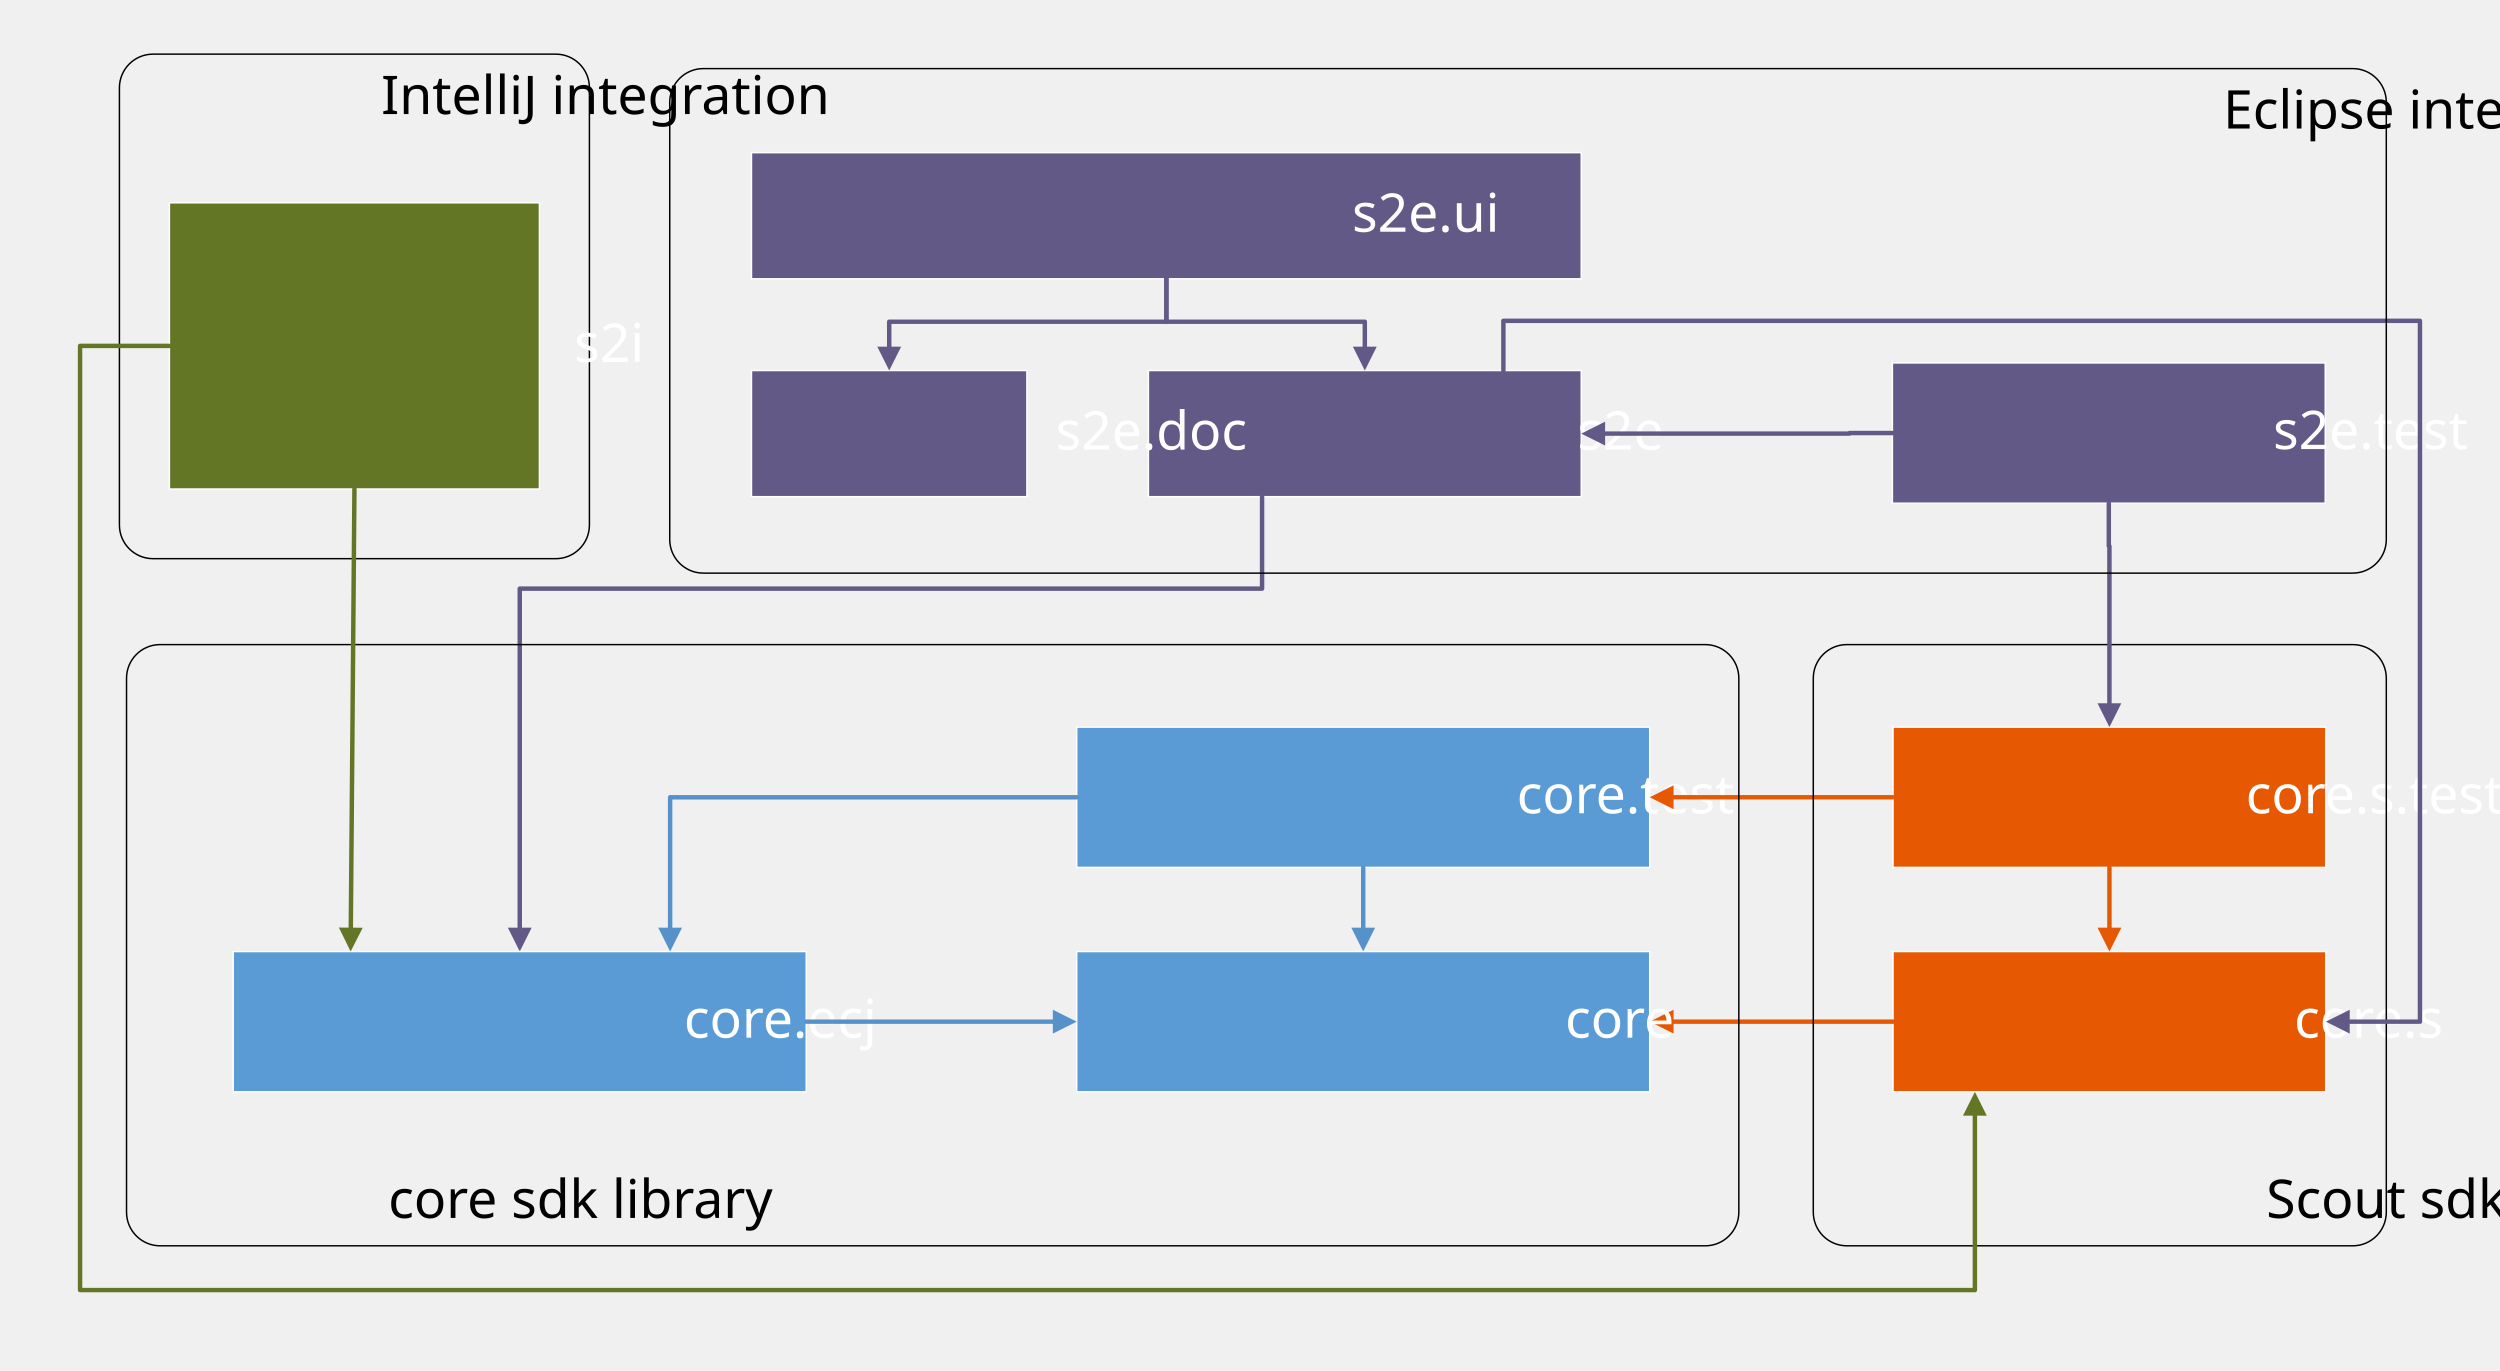
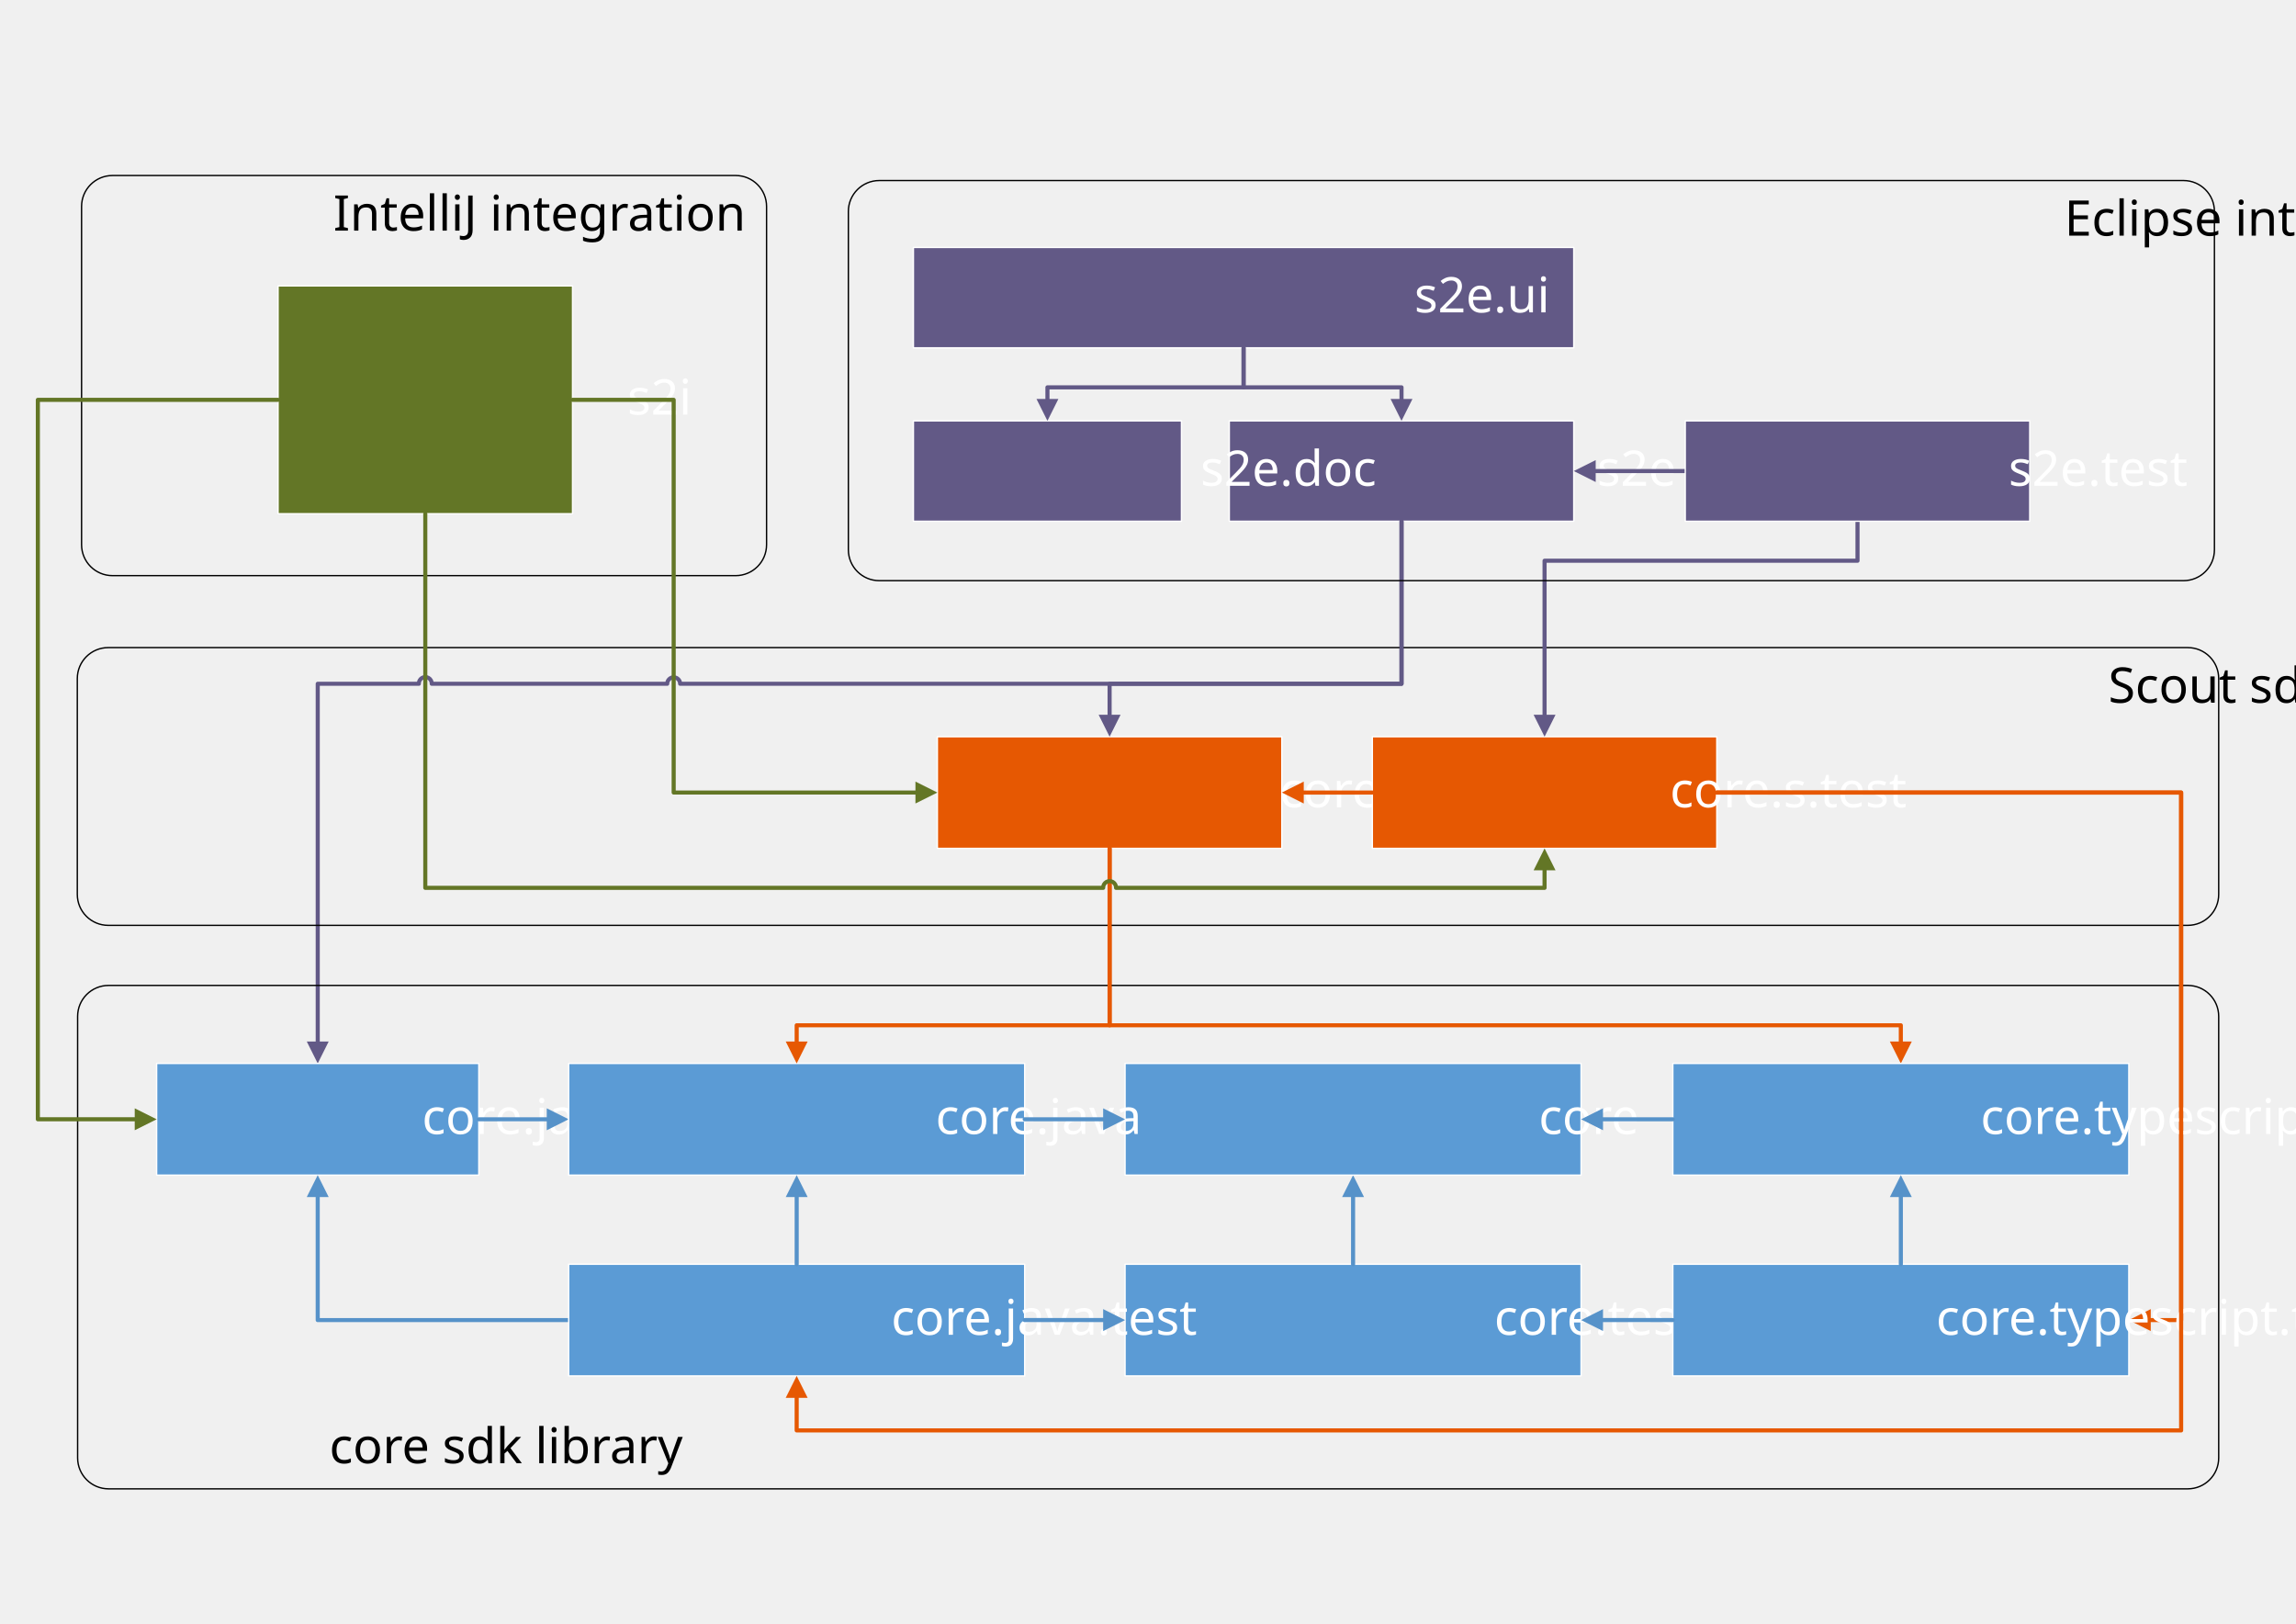
- <svg xmlns="http://www.w3.org/2000/svg" xmlns:ns1="http://schemas.microsoft.com/visio/2003/SVGExtensions/" xmlns:xlink="http://www.w3.org/1999/xlink" width="11.705in" height="6.415in" viewBox="0 0 842.765 461.878" xml:space="preserve" color-interpolation-filters="sRGB" class="st16">
+ <svg xmlns="http://www.w3.org/2000/svg" xmlns:ns1="http://schemas.microsoft.com/visio/2003/SVGExtensions/" xmlns:xlink="http://www.w3.org/1999/xlink" width="11.693in" height="8.268in" viewBox="0 0 841.89 595.276" xml:space="preserve" color-interpolation-filters="sRGB" class="st16">
  <ns1:documentProperties ns1:langID="1033" ns1:metric="true" ns1:viewMarkup="false">
    <ns1:userDefs>
      <ns1:ud ns1:nameU="msvSubprocessMaster" ns1:prompt="" ns1:val="VT4(Box)" />
      <ns1:ud ns1:nameU="msvNoAutoConnect" ns1:val="VT0(1):26" />
    </ns1:userDefs>
  </ns1:documentProperties>
  <style type="text/css">
	
		.st1 {fill:#5b9bd5;stroke:#ffffff;stroke-linecap:round;stroke-linejoin:round;stroke-width:0.5}
		.st2 {fill:#ffffff;font-family:Calibri;font-size:1.5em}
		.st3 {fill:#e65802;stroke:#ffffff;stroke-linecap:round;stroke-linejoin:round;stroke-width:0.5}
		.st4 {marker-end:url(#mrkr4-12);stroke:#5692c9;stroke-linecap:round;stroke-linejoin:round;stroke-width:1.5}
		.st5 {fill:#5692c9;fill-opacity:1;stroke:#5692c9;stroke-opacity:1;stroke-width:0.373}
		.st6 {marker-end:url(#mrkr4-18);stroke:#e65802;stroke-linecap:round;stroke-linejoin:round;stroke-width:1.5}
		.st7 {fill:#e65802;fill-opacity:1;stroke:#e65802;stroke-opacity:1;stroke-width:0.373}
		.st8 {fill:#625986;stroke:#ffffff;stroke-linecap:round;stroke-linejoin:round;stroke-width:0.5}
- 		.st9 {marker-end:url(#mrkr4-46);stroke:#625986;stroke-linecap:round;stroke-linejoin:round;stroke-width:1.5}
+ 		.st9 {marker-end:url(#mrkr4-43);stroke:#625986;stroke-linecap:round;stroke-linejoin:round;stroke-width:1.5}
		.st10 {fill:#625986;fill-opacity:1;stroke:#625986;stroke-opacity:1;stroke-width:0.373}
		.st11 {fill:none;stroke:#000000;stroke-linecap:round;stroke-linejoin:round;stroke-width:0.5}
		.st12 {fill:#000000;font-family:Calibri;font-size:1.5em}
		.st13 {fill:#637626;stroke:#ffffff;stroke-linecap:round;stroke-linejoin:round;stroke-width:0.5}
- 		.st14 {marker-end:url(#mrkr4-88);stroke:#637626;stroke-linecap:round;stroke-linejoin:round;stroke-width:1.5}
+ 		.st14 {marker-end:url(#mrkr4-90);stroke:#637626;stroke-linecap:round;stroke-linejoin:round;stroke-width:1.5}
		.st15 {fill:#637626;fill-opacity:1;stroke:#637626;stroke-opacity:1;stroke-width:0.373}
		.st16 {fill:none;fill-rule:evenodd;font-size:12px;overflow:visible;stroke-linecap:square;stroke-miterlimit:3}
	
	</style>
  <defs id="Markers">
    <g id="lend4">
      <path d="M 2 1 L 0 0 L 2 -1 L 2 1 " style="stroke:none" />
    </g>
    <marker id="mrkr4-12" class="st5" ns1:arrowType="4" ns1:arrowSize="2" ns1:setback="5.36" refX="-5.36" orient="auto" markerUnits="strokeWidth" overflow="visible">
      <use xlink:href="#lend4" transform="scale(-2.68,-2.68) " />
    </marker>
    <marker id="mrkr4-18" class="st7" ns1:arrowType="4" ns1:arrowSize="2" ns1:setback="5.36" refX="-5.36" orient="auto" markerUnits="strokeWidth" overflow="visible">
      <use xlink:href="#lend4" transform="scale(-2.68,-2.68) " />
    </marker>
-     <marker id="mrkr4-46" class="st10" ns1:arrowType="4" ns1:arrowSize="2" ns1:setback="5.36" refX="-5.36" orient="auto" markerUnits="strokeWidth" overflow="visible">
+     <marker id="mrkr4-43" class="st10" ns1:arrowType="4" ns1:arrowSize="2" ns1:setback="5.36" refX="-5.36" orient="auto" markerUnits="strokeWidth" overflow="visible">
      <use xlink:href="#lend4" transform="scale(-2.68,-2.68) " />
    </marker>
-     <marker id="mrkr4-88" class="st15" ns1:arrowType="4" ns1:arrowSize="2" ns1:setback="5.36" refX="-5.36" orient="auto" markerUnits="strokeWidth" overflow="visible">
+     <marker id="mrkr4-90" class="st15" ns1:arrowType="4" ns1:arrowSize="2" ns1:setback="5.36" refX="-5.36" orient="auto" markerUnits="strokeWidth" overflow="visible">
      <use xlink:href="#lend4" transform="scale(-2.68,-2.68) " />
    </marker>
  </defs>
  <g ns1:mID="0" ns1:index="1" ns1:groupContext="foregroundPage">
    <ns1:userDefs>
      <ns1:ud ns1:nameU="msvThemeOrder" ns1:val="VT0(0):26" />
    </ns1:userDefs>
    <ns1:pageProperties ns1:drawingScale="0.0393701" ns1:pageScale="0.0393701" ns1:drawingUnits="24" ns1:shadowOffsetX="8.50394" ns1:shadowOffsetY="-8.50394" />
    <ns1:layer ns1:name="Connector" ns1:index="0" />
-     <g id="shape16-1" ns1:mID="16" ns1:groupContext="shape" transform="translate(362.964,-169.467)">
-       <ns1:userDefs>
-         <ns1:ud ns1:nameU="visVersion" ns1:val="VT0(15):26" />
-       </ns1:userDefs>
-       <ns1:textBlock ns1:margins="rect(4,4,4,4)" ns1:tabSpace="42.5197" />
-       <ns1:textRect cx="96.583" cy="438.229" width="193.17" height="47.299" />
-       <rect x="0" y="414.58" width="193.166" height="47.299" class="st1" />
-       <text x="64.12" y="443.63" class="st2" ns1:langID="2055">
+     <g id="shape16-1" ns1:mID="16" ns1:groupContext="shape" transform="translate(412.534,-90.8537)">
+       <ns1:userDefs>
+         <ns1:ud ns1:nameU="visVersion" ns1:val="VT0(15):26" />
+       </ns1:userDefs>
+       <ns1:textBlock ns1:margins="rect(4,4,4,4)" ns1:tabSpace="42.5197" />
+       <ns1:textRect cx="83.605" cy="574.804" width="167.21" height="40.943" />
+       <rect x="0" y="554.333" width="167.209" height="40.943" class="st1" />
+       <text x="51.14" y="580.2" class="st2" ns1:langID="2055">
        <ns1:paragraph ns1:horizAlign="1" />
        <ns1:tabList />core.test</text>
    </g>
-     <g id="shape17-4" ns1:mID="17" ns1:groupContext="shape" transform="translate(638.142,-93.822)">
-       <ns1:userDefs>
-         <ns1:ud ns1:nameU="visVersion" ns1:val="VT0(15):26" />
-       </ns1:userDefs>
-       <ns1:textBlock ns1:margins="rect(4,4,4,4)" ns1:tabSpace="42.5197" />
-       <ns1:textRect cx="72.957" cy="438.229" width="145.92" height="47.299" />
-       <rect x="0" y="414.58" width="145.913" height="47.299" class="st3" />
-       <text x="51" y="443.63" class="st2" ns1:langID="2055">
+     <g id="shape17-4" ns1:mID="17" ns1:groupContext="shape" transform="translate(343.713,-284.253)">
+       <ns1:userDefs>
+         <ns1:ud ns1:nameU="visVersion" ns1:val="VT0(15):26" />
+       </ns1:userDefs>
+       <ns1:textBlock ns1:margins="rect(4,4,4,4)" ns1:tabSpace="42.5197" />
+       <ns1:textRect cx="63.153" cy="574.804" width="126.31" height="40.943" />
+       <rect x="0" y="554.333" width="126.306" height="40.943" class="st3" />
+       <text x="41.19" y="580.2" class="st2" ns1:langID="2055">
        <ns1:paragraph ns1:horizAlign="1" />
        <ns1:tabList />core.s</text>
    </g>
-     <g id="shape19-7" ns1:mID="19" ns1:groupContext="shape" ns1:layerMember="0" transform="translate(452.46,-169.467)">
-       <ns1:userDefs>
-         <ns1:ud ns1:nameU="visVersion" ns1:val="VT0(15):26" />
-       </ns1:userDefs>
-       <path d="M7.09 461.88 L7.09 482.18" class="st4" />
-     </g>
-     <g id="shape20-13" ns1:mID="20" ns1:groupContext="shape" ns1:layerMember="0" transform="translate(638.142,-110.385)">
-       <ns1:userDefs>
-         <ns1:ud ns1:nameU="visVersion" ns1:val="VT0(15):26" />
-       </ns1:userDefs>
-       <path d="M0 454.79 L-73.97 454.79" class="st6" />
-     </g>
-     <g id="shape21-19" ns1:mID="21" ns1:groupContext="shape" transform="translate(638.142,-169.467)">
-       <ns1:userDefs>
-         <ns1:ud ns1:nameU="visVersion" ns1:val="VT0(15):26" />
-       </ns1:userDefs>
-       <ns1:textBlock ns1:margins="rect(4,4,4,4)" ns1:tabSpace="42.5197" />
-       <ns1:textRect cx="72.957" cy="438.229" width="145.92" height="47.299" />
-       <rect x="0" y="414.58" width="145.913" height="47.299" class="st3" />
-       <text x="34.7" y="443.63" class="st2" ns1:langID="2055">
+     <g id="shape19-7" ns1:mID="19" ns1:groupContext="shape" ns1:layerMember="0" transform="translate(489.052,-131.797)">
+       <ns1:userDefs>
+         <ns1:ud ns1:nameU="visVersion" ns1:val="VT0(15):26" />
+       </ns1:userDefs>
+       <path d="M7.09 595.28 L7.09 570.65" class="st4" />
+     </g>
+     <g id="shape20-13" ns1:mID="20" ns1:groupContext="shape" ns1:layerMember="0" transform="translate(406.867,-284.253)">
+       <ns1:userDefs>
+         <ns1:ud ns1:nameU="visVersion" ns1:val="VT0(15):26" />
+       </ns1:userDefs>
+       <path d="M0 595.28 L0 660.13 L290.12 660.13 L290.12 666.08" class="st6" />
+     </g>
+     <g id="shape21-19" ns1:mID="21" ns1:groupContext="shape" transform="translate(503.207,-284.253)">
+       <ns1:userDefs>
+         <ns1:ud ns1:nameU="visVersion" ns1:val="VT0(15):26" />
+       </ns1:userDefs>
+       <ns1:textBlock ns1:margins="rect(4,4,4,4)" ns1:tabSpace="42.5197" />
+       <ns1:textRect cx="63.153" cy="574.804" width="126.31" height="40.943" />
+       <rect x="0" y="554.333" width="126.306" height="40.943" class="st3" />
+       <text x="24.89" y="580.2" class="st2" ns1:langID="2055">
        <ns1:paragraph ns1:horizAlign="1" />
        <ns1:tabList />core.s.test</text>
    </g>
-     <g id="shape22-22" ns1:mID="22" ns1:groupContext="shape" ns1:layerMember="0" transform="translate(638.142,-186.03)">
-       <ns1:userDefs>
-         <ns1:ud ns1:nameU="visVersion" ns1:val="VT0(15):26" />
-       </ns1:userDefs>
-       <path d="M0 454.79 L-73.97 454.79" class="st6" />
-     </g>
-     <g id="shape23-27" ns1:mID="23" ns1:groupContext="shape" ns1:layerMember="0" transform="translate(704.012,-169.467)">
-       <ns1:userDefs>
-         <ns1:ud ns1:nameU="visVersion" ns1:val="VT0(15):26" />
-       </ns1:userDefs>
-       <path d="M7.09 461.88 L7.09 482.18" class="st6" />
-     </g>
-     <g id="shape24-32" ns1:mID="24" ns1:groupContext="shape" transform="translate(253.328,-367.892)">
-       <ns1:userDefs>
-         <ns1:ud ns1:nameU="visVersion" ns1:val="VT0(15):26" />
-       </ns1:userDefs>
-       <ns1:textBlock ns1:margins="rect(4,4,4,4)" ns1:tabSpace="42.5197" />
-       <ns1:textRect cx="139.86" cy="440.619" width="279.72" height="42.52" />
-       <rect x="0" y="419.359" width="279.72" height="42.52" class="st8" />
-       <text x="118.23" y="446.02" class="st2" ns1:langID="2055">
+     <g id="shape22-22" ns1:mID="22" ns1:groupContext="shape" ns1:layerMember="0" transform="translate(629.513,-304.725)">
+       <ns1:userDefs>
+         <ns1:ud ns1:nameU="visVersion" ns1:val="VT0(15):26" />
+       </ns1:userDefs>
+       <path d="M0 595.28 L170.26 595.28 L170.26 788.68 L159.12 788.68" class="st6" />
+     </g>
+     <g id="shape23-27" ns1:mID="23" ns1:groupContext="shape" ns1:layerMember="0" transform="translate(503.207,-297.638)">
+       <ns1:userDefs>
+         <ns1:ud ns1:nameU="visVersion" ns1:val="VT0(15):26" />
+       </ns1:userDefs>
+       <path d="M0 588.19 L-25.15 588.19" class="st6" />
+     </g>
+     <g id="shape24-32" ns1:mID="24" ns1:groupContext="shape" transform="translate(334.927,-467.754)">
+       <ns1:userDefs>
+         <ns1:ud ns1:nameU="visVersion" ns1:val="VT0(15):26" />
+       </ns1:userDefs>
+       <ns1:textBlock ns1:margins="rect(4,4,4,4)" ns1:tabSpace="42.5197" />
+       <ns1:textRect cx="121.066" cy="576.873" width="242.14" height="36.806" />
+       <rect x="0" y="558.469" width="242.132" height="36.806" class="st8" />
+       <text x="99.44" y="582.27" class="st2" ns1:langID="2055">
        <ns1:paragraph ns1:horizAlign="1" />
        <ns1:tabList />s2e.ui</text>
    </g>
-     <g id="shape25-35" ns1:mID="25" ns1:groupContext="shape" transform="translate(387.135,-294.455)">
-       <ns1:userDefs>
-         <ns1:ud ns1:nameU="visVersion" ns1:val="VT0(15):26" />
-       </ns1:userDefs>
-       <ns1:textBlock ns1:margins="rect(4,4,4,4)" ns1:tabSpace="42.5197" />
-       <ns1:textRect cx="72.957" cy="440.619" width="145.92" height="42.52" />
-       <rect x="0" y="419.359" width="145.913" height="42.52" class="st8" />
-       <text x="60.4" y="446.02" class="st2" ns1:langID="2055">
+     <g id="shape25-35" ns1:mID="25" ns1:groupContext="shape" transform="translate(450.753,-404.185)">
+       <ns1:userDefs>
+         <ns1:ud ns1:nameU="visVersion" ns1:val="VT0(15):26" />
+       </ns1:userDefs>
+       <ns1:textBlock ns1:margins="rect(4,4,4,4)" ns1:tabSpace="42.5197" />
+       <ns1:textRect cx="63.153" cy="576.873" width="126.31" height="36.806" />
+       <rect x="0" y="558.469" width="126.306" height="36.806" class="st8" />
+       <text x="50.59" y="582.27" class="st2" ns1:langID="2055">
        <ns1:paragraph ns1:horizAlign="1" />
        <ns1:tabList />s2e</text>
    </g>
-     <g id="shape26-38" ns1:mID="26" ns1:groupContext="shape" transform="translate(637.937,-292.247)">
-       <ns1:userDefs>
-         <ns1:ud ns1:nameU="visVersion" ns1:val="VT0(15):26" />
-       </ns1:userDefs>
-       <ns1:textBlock ns1:margins="rect(4,4,4,4)" ns1:tabSpace="42.5197" />
-       <ns1:textRect cx="72.957" cy="438.229" width="145.92" height="47.299" />
-       <rect x="0" y="414.58" width="145.913" height="47.299" class="st8" />
-       <text x="44.1" y="443.63" class="st2" ns1:langID="2055">
-         <ns1:paragraph ns1:horizAlign="1" />
-         <ns1:tabList />s2e.test</text>
-     </g>
-     <g id="shape27-41" ns1:mID="27" ns1:groupContext="shape" ns1:layerMember="0" transform="translate(393.188,-367.892)">
-       <ns1:userDefs>
-         <ns1:ud ns1:nameU="visVersion" ns1:val="VT0(15):26" />
-       </ns1:userDefs>
-       <path d="M0 461.88 L0 476.35 L66.9 476.35 L66.9 484.76" class="st9" />
-     </g>
-     <g id="shape30-47" ns1:mID="30" ns1:groupContext="shape" ns1:layerMember="0" transform="translate(425.452,-294.455)">
-       <ns1:userDefs>
-         <ns1:ud ns1:nameU="visVersion" ns1:val="VT0(15):26" />
-       </ns1:userDefs>
-       <path d="M0 461.88 L0 492.88 L-250.24 492.88 L-250.24 607.17" class="st9" />
-     </g>
-     <g id="shape1-52" ns1:mID="1" ns1:groupContext="shape" transform="translate(362.964,-93.822)">
-       <ns1:userDefs>
-         <ns1:ud ns1:nameU="visVersion" ns1:val="VT0(15):26" />
-       </ns1:userDefs>
-       <ns1:textBlock ns1:margins="rect(4,4,4,4)" ns1:tabSpace="42.5197" />
-       <ns1:textRect cx="96.583" cy="438.229" width="193.17" height="47.299" />
-       <rect x="0" y="414.58" width="193.166" height="47.299" class="st1" />
-       <text x="80.42" y="443.63" class="st2" ns1:langID="2055">
+     <g id="shape27-38" ns1:mID="27" ns1:groupContext="shape" ns1:layerMember="0" transform="translate(455.993,-467.754)">
+       <ns1:userDefs>
+         <ns1:ud ns1:nameU="visVersion" ns1:val="VT0(15):26" />
+       </ns1:userDefs>
+       <path d="M0 595.28 L0 609.75 L57.91 609.75 L57.91 614" class="st9" />
+     </g>
+     <g id="shape30-44" ns1:mID="30" ns1:groupContext="shape" ns1:layerMember="0" transform="translate(513.906,-404.185)">
+       <ns1:userDefs>
+         <ns1:ud ns1:nameU="visVersion" ns1:val="VT0(15):26" />
+       </ns1:userDefs>
+       <path d="M0 595.28 L0 654.86 L-264.52 654.86 A2.362 2.362 -180 1 0 -269.25 654.86 L-355.6 654.86 A2.362 2.362 -180        1 0 -360.32 654.86 L-397.4 654.86 L-397.4 786.01" class="st9" />
+     </g>
+     <g id="shape1-49" ns1:mID="1" ns1:groupContext="shape" transform="translate(412.534,-164.466)">
+       <ns1:userDefs>
+         <ns1:ud ns1:nameU="visVersion" ns1:val="VT0(15):26" />
+       </ns1:userDefs>
+       <ns1:textBlock ns1:margins="rect(4,4,4,4)" ns1:tabSpace="42.5197" />
+       <ns1:textRect cx="83.605" cy="574.804" width="167.21" height="40.943" />
+       <rect x="0" y="554.333" width="167.209" height="40.943" class="st1" />
+       <text x="67.44" y="580.2" class="st2" ns1:langID="2055">
        <ns1:paragraph ns1:horizAlign="1" />
        <ns1:tabList />core</text>
    </g>
-     <g id="shape15-55" ns1:mID="15" ns1:groupContext="shape" transform="translate(78.6256,-93.822)">
-       <ns1:userDefs>
-         <ns1:ud ns1:nameU="visVersion" ns1:val="VT0(15):26" />
-       </ns1:userDefs>
-       <ns1:textBlock ns1:margins="rect(4,4,4,4)" ns1:tabSpace="42.5197" />
-       <ns1:textRect cx="96.583" cy="438.229" width="193.17" height="47.299" />
-       <rect x="0" y="414.58" width="193.166" height="47.299" class="st1" />
-       <text x="67.71" y="443.63" class="st2" ns1:langID="2055">
-         <ns1:paragraph ns1:horizAlign="1" />
-         <ns1:tabList />core.ecj</text>
-     </g>
-     <g id="shape18-58" ns1:mID="18" ns1:groupContext="shape" ns1:layerMember="0" transform="translate(271.791,-110.385)">
-       <ns1:userDefs>
-         <ns1:ud ns1:nameU="visVersion" ns1:val="VT0(15):26" />
-       </ns1:userDefs>
-       <path d="M0 454.79 L83.13 454.79" class="st4" />
-     </g>
-     <g id="shape32-63" ns1:mID="32" ns1:groupContext="shape" transform="translate(42.6541,-41.9082)">
+     <g id="shape15-52" ns1:mID="15" ns1:groupContext="shape" transform="translate(57.4367,-164.466)">
+       <ns1:userDefs>
+         <ns1:ud ns1:nameU="visVersion" ns1:val="VT0(15):26" />
+       </ns1:userDefs>
+       <ns1:textBlock ns1:margins="rect(4,4,4,4)" ns1:tabSpace="42.5197" />
+       <ns1:textRect cx="59.067" cy="574.804" width="118.14" height="40.943" />
+       <rect x="0" y="554.333" width="118.134" height="40.943" class="st1" />
+       <text x="13.08" y="580.2" class="st2" ns1:langID="2055">
+         <ns1:paragraph ns1:horizAlign="1" />
+         <ns1:tabList />core.java.ecj</text>
+     </g>
+     <g id="shape18-55" ns1:mID="18" ns1:groupContext="shape" ns1:layerMember="0" transform="translate(175.571,-177.851)">
+       <ns1:userDefs>
+         <ns1:ud ns1:nameU="visVersion" ns1:val="VT0(15):26" />
+       </ns1:userDefs>
+       <path d="M0 588.19 L24.91 588.19" class="st4" />
+     </g>
+     <g id="shape32-60" ns1:mID="32" ns1:groupContext="shape" transform="translate(28.4628,-49.4524)">
      <ns1:textBlock ns1:margins="rect(4,4,4,4)" ns1:tabSpace="42.5197" ns1:verticalAlign="2" />
-       <ns1:textRect cx="271.758" cy="360.54" width="543.52" height="202.677" />
-       <rect x="0" y="259.201" width="543.515" height="202.677" rx="11.339" ry="11.339" class="st11" />
-       <text x="4" y="452.48" class="st12" ns1:langID="2055">
+       <ns1:textRect cx="392.54" cy="502.996" width="785.09" height="184.56" />
+       <rect x="0" y="410.716" width="785.08" height="184.56" rx="11.339" ry="11.339" class="st11" />
+       <text x="8.07" y="585.88" class="st12" ns1:langID="2055">
        <ns1:paragraph />
        <ns1:tabList />core sdk library</text>
    </g>
-     <g id="shape40-66" ns1:mID="40" ns1:groupContext="shape" transform="translate(40.2559,-273.55)">
+     <g id="shape40-63" ns1:mID="40" ns1:groupContext="shape" transform="translate(29.9091,-384.243)">
      <ns1:textBlock ns1:margins="rect(4,4,4,4)" ns1:tabSpace="42.5197" ns1:verticalAlign="0" />
-       <ns1:textRect cx="79.22" cy="376.839" width="158.44" height="170.079" />
-       <rect x="0" y="291.8" width="158.44" height="170.079" rx="11.339" ry="11.339" class="st11" />
-       <text x="4" y="312" class="st12" ns1:langID="2055">
+       <ns1:textRect cx="125.586" cy="521.928" width="251.18" height="146.695" />
+       <rect x="0" y="448.58" width="251.173" height="146.695" rx="11.339" ry="11.339" class="st11" />
+       <text x="8.07" y="468.78" class="st12" ns1:langID="2055">
        <ns1:paragraph />
        <ns1:tabList />IntelliJ integration</text>
    </g>
-     <g id="shape42-69" ns1:mID="42" ns1:groupContext="shape" transform="translate(57.108,-297.026)">
-       <ns1:userDefs>
-         <ns1:ud ns1:nameU="visVersion" ns1:val="VT0(15):26" />
-       </ns1:userDefs>
-       <ns1:textBlock ns1:margins="rect(4,4,4,4)" ns1:tabSpace="42.5197" />
-       <ns1:textRect cx="62.368" cy="413.632" width="124.74" height="96.492" />
-       <rect x="0" y="365.386" width="124.736" height="96.492" class="st13" />
-       <text x="52.22" y="419.03" class="st2" ns1:langID="2055">
+     <g id="shape42-66" ns1:mID="42" ns1:groupContext="shape" transform="translate(101.959,-406.94)">
+       <ns1:userDefs>
+         <ns1:ud ns1:nameU="visVersion" ns1:val="VT0(15):26" />
+       </ns1:userDefs>
+       <ns1:textBlock ns1:margins="rect(4,4,4,4)" ns1:tabSpace="42.5197" />
+       <ns1:textRect cx="53.987" cy="553.513" width="107.98" height="83.526" />
+       <rect x="0" y="511.749" width="107.974" height="83.526" class="st13" />
+       <text x="43.84" y="558.91" class="st2" ns1:langID="2055">
        <ns1:paragraph ns1:horizAlign="1" />
        <ns1:tabList />s2i</text>
    </g>
-     <g id="shape44-72" ns1:mID="44" ns1:groupContext="shape" transform="translate(611.272,-41.9082)">
-       <ns1:textBlock ns1:margins="rect(4,4,4,4)" ns1:tabSpace="42.5197" ns1:verticalAlign="2" />
-       <ns1:textRect cx="96.583" cy="360.54" width="193.17" height="202.677" />
-       <rect x="0" y="259.201" width="193.166" height="202.677" rx="11.339" ry="11.339" class="st11" />
-       <text x="68.45" y="452.48" class="st12" ns1:langID="2055">
+     <g id="shape44-69" ns1:mID="44" ns1:groupContext="shape" transform="translate(28.3465,-256.035)">
+       <ns1:textBlock ns1:margins="rect(4,4,4,4)" ns1:tabSpace="42.5197" ns1:verticalAlign="0" />
+       <ns1:textRect cx="392.598" cy="544.36" width="785.2" height="101.83" />
+       <rect x="0" y="493.445" width="785.197" height="101.83" rx="11.339" ry="11.339" class="st11" />
+       <text x="660.48" y="513.65" class="st12" ns1:langID="2055">
        <ns1:paragraph ns1:horizAlign="2" />
-         <ns1:tabList />Scout sdk library</text>
-     </g>
-     <g id="shape46-75" ns1:mID="46" ns1:groupContext="shape" transform="translate(253.328,-294.455)">
-       <ns1:userDefs>
-         <ns1:ud ns1:nameU="visVersion" ns1:val="VT0(15):26" />
-       </ns1:userDefs>
-       <ns1:textBlock ns1:margins="rect(4,4,4,4)" ns1:tabSpace="42.5197" />
-       <ns1:textRect cx="46.426" cy="440.619" width="92.86" height="42.52" />
-       <rect x="0" y="419.359" width="92.851" height="42.52" class="st8" />
-       <text x="18.31" y="446.02" class="st2" ns1:langID="2055">
+         <ns1:tabList />Scout sdk library  </text>
+     </g>
+     <g id="shape46-72" ns1:mID="46" ns1:groupContext="shape" transform="translate(334.927,-404.185)">
+       <ns1:userDefs>
+         <ns1:ud ns1:nameU="visVersion" ns1:val="VT0(15):26" />
+       </ns1:userDefs>
+       <ns1:textBlock ns1:margins="rect(4,4,4,4)" ns1:tabSpace="42.5197" />
+       <ns1:textRect cx="49.143" cy="576.873" width="98.29" height="36.806" />
+       <rect x="0" y="558.469" width="98.287" height="36.806" class="st8" />
+       <text x="21.03" y="582.27" class="st2" ns1:langID="2055">
        <ns1:paragraph ns1:horizAlign="1" />
        <ns1:tabList />s2e.doc</text>
    </g>
-     <g id="shape47-78" ns1:mID="47" ns1:groupContext="shape" ns1:layerMember="0" transform="translate(393.188,-367.892)">
-       <ns1:userDefs>
-         <ns1:ud ns1:nameU="visVersion" ns1:val="VT0(15):26" />
-       </ns1:userDefs>
-       <path d="M0 461.88 L0 476.35 L-93.43 476.35 L-93.43 484.76" class="st9" />
-     </g>
-     <g id="shape49-83" ns1:mID="49" ns1:groupContext="shape" ns1:layerMember="0" transform="translate(125.92,-297.026)">
-       <ns1:userDefs>
-         <ns1:ud ns1:nameU="visVersion" ns1:val="VT0(15):26" />
-       </ns1:userDefs>
-       <path d="M-6.44 461.88 L-7.66 609.74" class="st14" />
-     </g>
-     <g id="shape51-89" ns1:mID="51" ns1:groupContext="shape" ns1:layerMember="0" transform="translate(362.964,-193.117)">
-       <ns1:userDefs>
-         <ns1:ud ns1:nameU="visVersion" ns1:val="VT0(15):26" />
-       </ns1:userDefs>
-       <path d="M0 461.88 L-137.06 461.88 L-137.06 505.83" class="st4" />
-     </g>
-     <g id="shape56-94" ns1:mID="56" ns1:groupContext="shape" ns1:layerMember="0" transform="translate(57.108,-345.272)">
-       <ns1:userDefs>
-         <ns1:ud ns1:nameU="visVersion" ns1:val="VT0(15):26" />
-       </ns1:userDefs>
-       <path d="M0 461.88 L-30.12 461.88 L-30.12 780.16 L608.64 780.16 L608.64 721.37" class="st14" />
-     </g>
-     <g id="shape75-99" ns1:mID="75" ns1:groupContext="shape" ns1:layerMember="0" transform="translate(703.91,-292.247)">
-       <ns1:userDefs>
-         <ns1:ud ns1:nameU="visVersion" ns1:val="VT0(15):26" />
-       </ns1:userDefs>
-       <path d="M6.98 461.88 L6.98 476.35 L7.19 476.35 L7.19 529.32" class="st9" />
-     </g>
-     <g id="shape76-104" ns1:mID="76" ns1:groupContext="shape" ns1:layerMember="0" transform="translate(506.799,-336.975)">
-       <ns1:userDefs>
-         <ns1:ud ns1:nameU="visVersion" ns1:val="VT0(15):26" />
-       </ns1:userDefs>
-       <path d="M0 461.88 L0 445.13 L308.98 445.13 L308.98 681.38 L285.3 681.38" class="st9" />
-     </g>
-     <g id="shape77-109" ns1:mID="77" ns1:groupContext="shape" transform="translate(225.772,-268.68)">
+     <g id="shape47-75" ns1:mID="47" ns1:groupContext="shape" ns1:layerMember="0" transform="translate(455.993,-467.754)">
+       <ns1:userDefs>
+         <ns1:ud ns1:nameU="visVersion" ns1:val="VT0(15):26" />
+       </ns1:userDefs>
+       <path d="M0 595.28 L0 609.75 L-71.92 609.75 L-71.92 614" class="st9" />
+     </g>
+     <g id="shape51-80" ns1:mID="51" ns1:groupContext="shape" ns1:layerMember="0" transform="translate(208.519,-111.325)">
+       <ns1:userDefs>
+         <ns1:ud ns1:nameU="visVersion" ns1:val="VT0(15):26" />
+       </ns1:userDefs>
+       <path d="M0 595.28 L-92.02 595.28 L-92.02 550.17" class="st4" />
+     </g>
+     <g id="shape56-85" ns1:mID="56" ns1:groupContext="shape" ns1:layerMember="0" transform="translate(209.933,-448.703)">
+       <ns1:userDefs>
+         <ns1:ud ns1:nameU="visVersion" ns1:val="VT0(15):26" />
+       </ns1:userDefs>
+       <path d="M0 595.28 L37.09 595.28 L37.09 739.25 L125.74 739.25" class="st14" />
+     </g>
+     <g id="shape75-91" ns1:mID="75" ns1:groupContext="shape" ns1:layerMember="0" transform="translate(681.106,-404.185)">
+       <ns1:userDefs>
+         <ns1:ud ns1:nameU="visVersion" ns1:val="VT0(15):26" />
+       </ns1:userDefs>
+       <path d="M0 595.28 L0 609.75 L-114.75 609.75 L-114.75 666.22" class="st9" />
+     </g>
+     <g id="shape76-96" ns1:mID="76" ns1:groupContext="shape" ns1:layerMember="0" transform="translate(513.906,-404.185)">
+       <ns1:userDefs>
+         <ns1:ud ns1:nameU="visVersion" ns1:val="VT0(15):26" />
+       </ns1:userDefs>
+       <path d="M0 595.28 L0 654.86 L-107.04 654.86 L-107.04 666.22" class="st9" />
+     </g>
+     <g id="shape77-101" ns1:mID="77" ns1:groupContext="shape" transform="translate(311.074,-382.403)">
      <ns1:textBlock ns1:margins="rect(4,4,4,4)" ns1:tabSpace="42.5197" ns1:verticalAlign="0" />
-       <ns1:textRect cx="289.332" cy="376.839" width="578.67" height="170.079" />
-       <rect x="0" y="291.8" width="578.665" height="170.079" rx="11.339" ry="11.339" class="st11" />
-       <text x="439.43" y="312" class="st12" ns1:langID="2055">
+       <ns1:textRect cx="250.453" cy="521.928" width="500.91" height="146.695" />
+       <rect x="0" y="448.581" width="500.907" height="146.695" rx="11.339" ry="11.339" class="st11" />
+       <text x="361.67" y="468.78" class="st12" ns1:langID="2055">
        <ns1:paragraph ns1:horizAlign="2" />
        <ns1:tabList />Eclipse integration</text>
    </g>
-     <g id="shape79-112" ns1:mID="79" ns1:groupContext="shape" ns1:layerMember="0" transform="translate(637.937,-322.892)">
-       <ns1:userDefs>
-         <ns1:ud ns1:nameU="visVersion" ns1:val="VT0(15):26" />
-       </ns1:userDefs>
-       <path d="M0 468.87 L-14.47 468.87 L-14.47 469.06 L-96.85 469.06" class="st9" />
+     <g id="shape79-104" ns1:mID="79" ns1:groupContext="shape" ns1:layerMember="0" transform="translate(617.953,-415.502)">
+       <ns1:userDefs>
+         <ns1:ud ns1:nameU="visVersion" ns1:val="VT0(15):26" />
+       </ns1:userDefs>
+       <path d="M0 588.19 L-32.85 588.19" class="st9" />
+     </g>
+     <g id="shape80-109" ns1:mID="80" ns1:groupContext="shape" transform="translate(208.519,-164.466)">
+       <ns1:userDefs>
+         <ns1:ud ns1:nameU="visVersion" ns1:val="VT0(15):26" />
+       </ns1:userDefs>
+       <ns1:textBlock ns1:margins="rect(4,4,4,4)" ns1:tabSpace="42.5197" />
+       <ns1:textRect cx="83.605" cy="574.804" width="167.21" height="40.943" />
+       <rect x="0" y="554.333" width="167.209" height="40.943" class="st1" />
+       <text x="50.32" y="580.2" class="st2" ns1:langID="2055">
+         <ns1:paragraph ns1:horizAlign="1" />
+         <ns1:tabList />core.java</text>
+     </g>
+     <g id="shape113-112" ns1:mID="113" ns1:groupContext="shape" transform="translate(208.519,-90.8537)">
+       <ns1:userDefs>
+         <ns1:ud ns1:nameU="visVersion" ns1:val="VT0(15):26" />
+       </ns1:userDefs>
+       <ns1:textBlock ns1:margins="rect(4,4,4,4)" ns1:tabSpace="42.5197" />
+       <ns1:textRect cx="83.605" cy="574.804" width="167.21" height="40.943" />
+       <rect x="0" y="554.333" width="167.209" height="40.943" class="st1" />
+       <text x="34.03" y="580.2" class="st2" ns1:langID="2055">
+         <ns1:paragraph ns1:horizAlign="1" />
+         <ns1:tabList />core.java.test</text>
+     </g>
+     <g id="shape114-115" ns1:mID="114" ns1:groupContext="shape" transform="translate(613.386,-164.466)">
+       <ns1:userDefs>
+         <ns1:ud ns1:nameU="visVersion" ns1:val="VT0(15):26" />
+       </ns1:userDefs>
+       <ns1:textBlock ns1:margins="rect(4,4,4,4)" ns1:tabSpace="42.5197" />
+       <ns1:textRect cx="83.605" cy="574.804" width="167.21" height="40.943" />
+       <rect x="0" y="554.333" width="167.209" height="40.943" class="st1" />
+       <text x="28.6" y="580.2" class="st2" ns1:langID="2055">
+         <ns1:paragraph ns1:horizAlign="1" />
+         <ns1:tabList />core.typescript</text>
+     </g>
+     <g id="shape115-118" ns1:mID="115" ns1:groupContext="shape" transform="translate(613.386,-90.8537)">
+       <ns1:userDefs>
+         <ns1:ud ns1:nameU="visVersion" ns1:val="VT0(15):26" />
+       </ns1:userDefs>
+       <ns1:textBlock ns1:margins="rect(4,4,4,4)" ns1:tabSpace="42.5197" />
+       <ns1:textRect cx="83.605" cy="574.804" width="167.21" height="40.943" />
+       <rect x="0" y="554.333" width="167.209" height="40.943" class="st1" />
+       <text x="12.3" y="580.2" class="st2" ns1:langID="2055">
+         <ns1:paragraph ns1:horizAlign="1" />
+         <ns1:tabList />core.typescript.test</text>
+     </g>
+     <g id="shape116-121" ns1:mID="116" ns1:groupContext="shape" ns1:layerMember="0" transform="translate(375.728,-177.851)">
+       <ns1:userDefs>
+         <ns1:ud ns1:nameU="visVersion" ns1:val="VT0(15):26" />
+       </ns1:userDefs>
+       <path d="M0 588.19 L28.77 588.19" class="st4" />
+     </g>
+     <g id="shape117-126" ns1:mID="117" ns1:groupContext="shape" ns1:layerMember="0" transform="translate(375.728,-104.239)">
+       <ns1:userDefs>
+         <ns1:ud ns1:nameU="visVersion" ns1:val="VT0(15):26" />
+       </ns1:userDefs>
+       <path d="M0 588.19 L28.77 588.19" class="st4" />
+     </g>
+     <g id="shape118-131" ns1:mID="118" ns1:groupContext="shape" ns1:layerMember="0" transform="translate(613.386,-104.239)">
+       <ns1:userDefs>
+         <ns1:ud ns1:nameU="visVersion" ns1:val="VT0(15):26" />
+       </ns1:userDefs>
+       <path d="M0 588.19 L-25.6 588.19" class="st4" />
+     </g>
+     <g id="shape119-136" ns1:mID="119" ns1:groupContext="shape" ns1:layerMember="0" transform="translate(689.904,-131.797)">
+       <ns1:userDefs>
+         <ns1:ud ns1:nameU="visVersion" ns1:val="VT0(15):26" />
+       </ns1:userDefs>
+       <path d="M7.09 595.28 L7.09 570.65" class="st4" />
+     </g>
+     <g id="shape120-141" ns1:mID="120" ns1:groupContext="shape" ns1:layerMember="0" transform="translate(613.386,-177.851)">
+       <ns1:userDefs>
+         <ns1:ud ns1:nameU="visVersion" ns1:val="VT0(15):26" />
+       </ns1:userDefs>
+       <path d="M0 588.19 L-25.6 588.19" class="st4" />
+     </g>
+     <g id="shape121-146" ns1:mID="121" ns1:groupContext="shape" ns1:layerMember="0" transform="translate(285.037,-131.797)">
+       <ns1:userDefs>
+         <ns1:ud ns1:nameU="visVersion" ns1:val="VT0(15):26" />
+       </ns1:userDefs>
+       <path d="M7.09 595.28 L7.09 570.65" class="st4" />
+     </g>
+     <g id="shape122-151" ns1:mID="122" ns1:groupContext="shape" ns1:layerMember="0" transform="translate(406.867,-284.253)">
+       <ns1:userDefs>
+         <ns1:ud ns1:nameU="visVersion" ns1:val="VT0(15):26" />
+       </ns1:userDefs>
+       <path d="M0 595.28 L0 660.13 L-114.74 660.13 L-114.74 666.08" class="st6" />
+     </g>
+     <g id="shape123-156" ns1:mID="123" ns1:groupContext="shape" ns1:layerMember="0" transform="translate(629.513,-304.725)">
+       <ns1:userDefs>
+         <ns1:ud ns1:nameU="visVersion" ns1:val="VT0(15):26" />
+       </ns1:userDefs>
+       <path d="M0 595.28 L170.26 595.28 L170.26 829.13 L-337.39 829.13 L-337.39 817.19" class="st6" />
+     </g>
+     <g id="shape125-161" ns1:mID="125" ns1:groupContext="shape" ns1:layerMember="0" transform="translate(101.959,-448.703)">
+       <ns1:userDefs>
+         <ns1:ud ns1:nameU="visVersion" ns1:val="VT0(15):26" />
+       </ns1:userDefs>
+       <path d="M0 595.28 L-88.08 595.28 L-88.08 859.04 L-52.56 859.04" class="st14" />
+     </g>
+     <g id="shape126-166" ns1:mID="126" ns1:groupContext="shape" ns1:layerMember="0" transform="translate(155.946,-406.94)">
+       <ns1:userDefs>
+         <ns1:ud ns1:nameU="visVersion" ns1:val="VT0(15):26" />
+       </ns1:userDefs>
+       <path d="M0 595.28 L0 732.43 L248.56 732.43 A2.362 2.362 0 1 1 253.28 732.43 L410.41 732.43 L410.41 726" class="st14" />
+     </g>
+     <g id="shape127-171" ns1:mID="127" ns1:groupContext="shape" transform="translate(617.953,-404.185)">
+       <ns1:userDefs>
+         <ns1:ud ns1:nameU="visVersion" ns1:val="VT0(15):26" />
+       </ns1:userDefs>
+       <ns1:textBlock ns1:margins="rect(4,4,4,4)" ns1:tabSpace="42.5197" />
+       <ns1:textRect cx="63.153" cy="576.873" width="126.31" height="36.806" />
+       <rect x="0" y="558.469" width="126.306" height="36.806" class="st8" />
+       <text x="34.29" y="582.27" class="st2" ns1:langID="2055">
+         <ns1:paragraph ns1:horizAlign="1" />
+         <ns1:tabList />s2e.test</text>
    </g>
  </g>
</svg>
